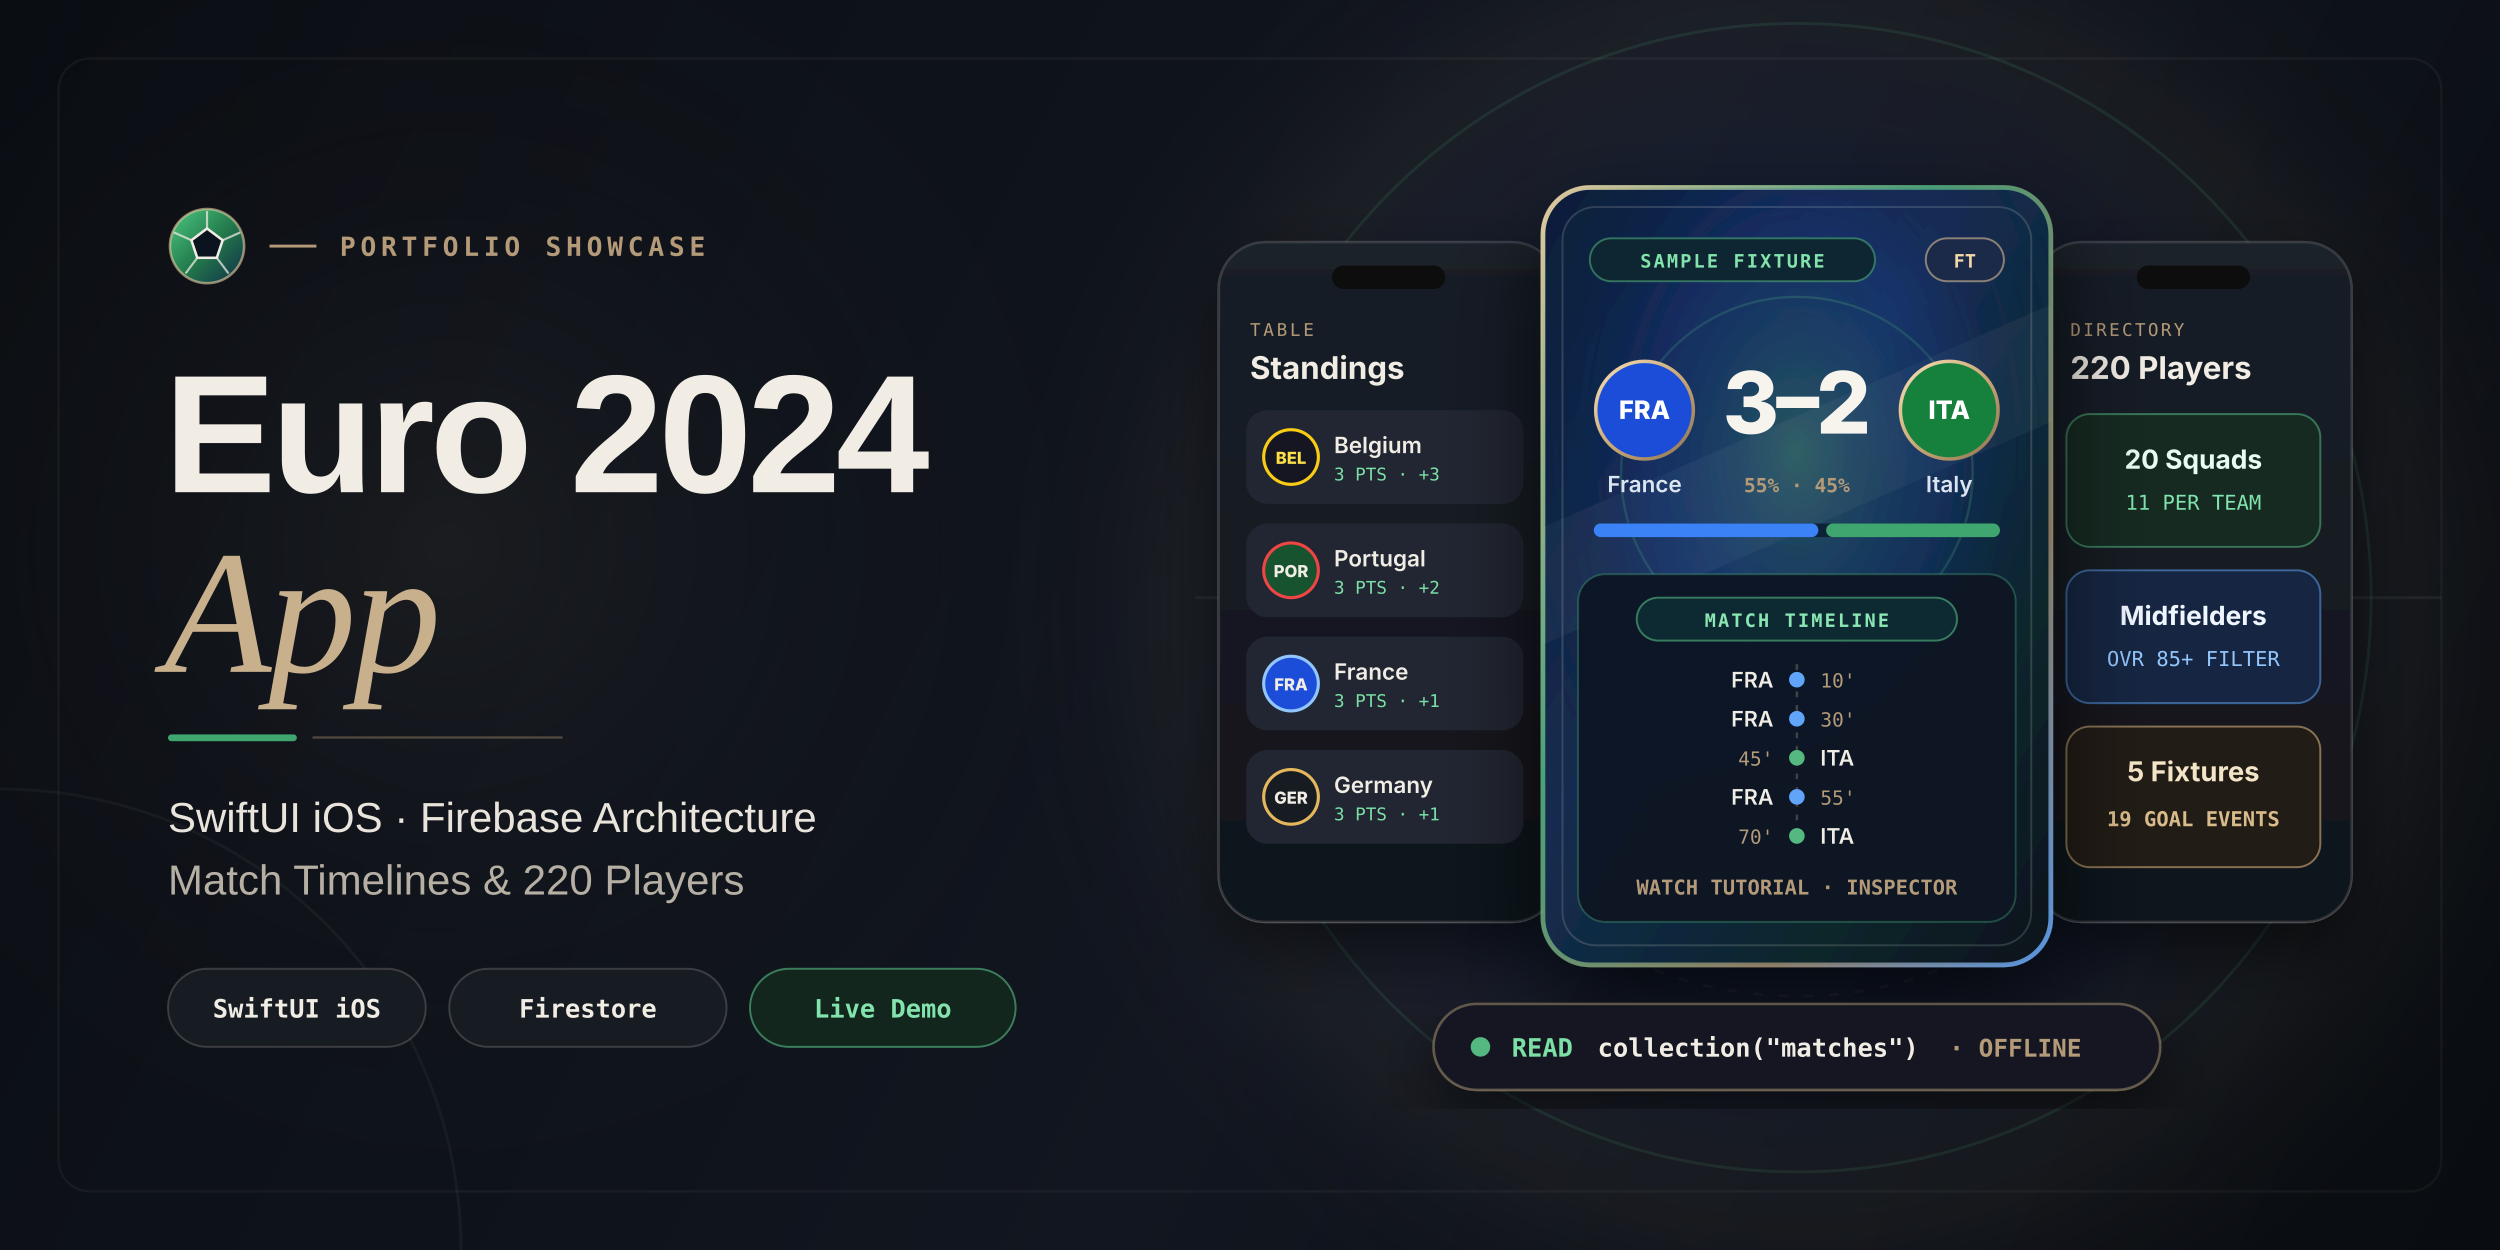
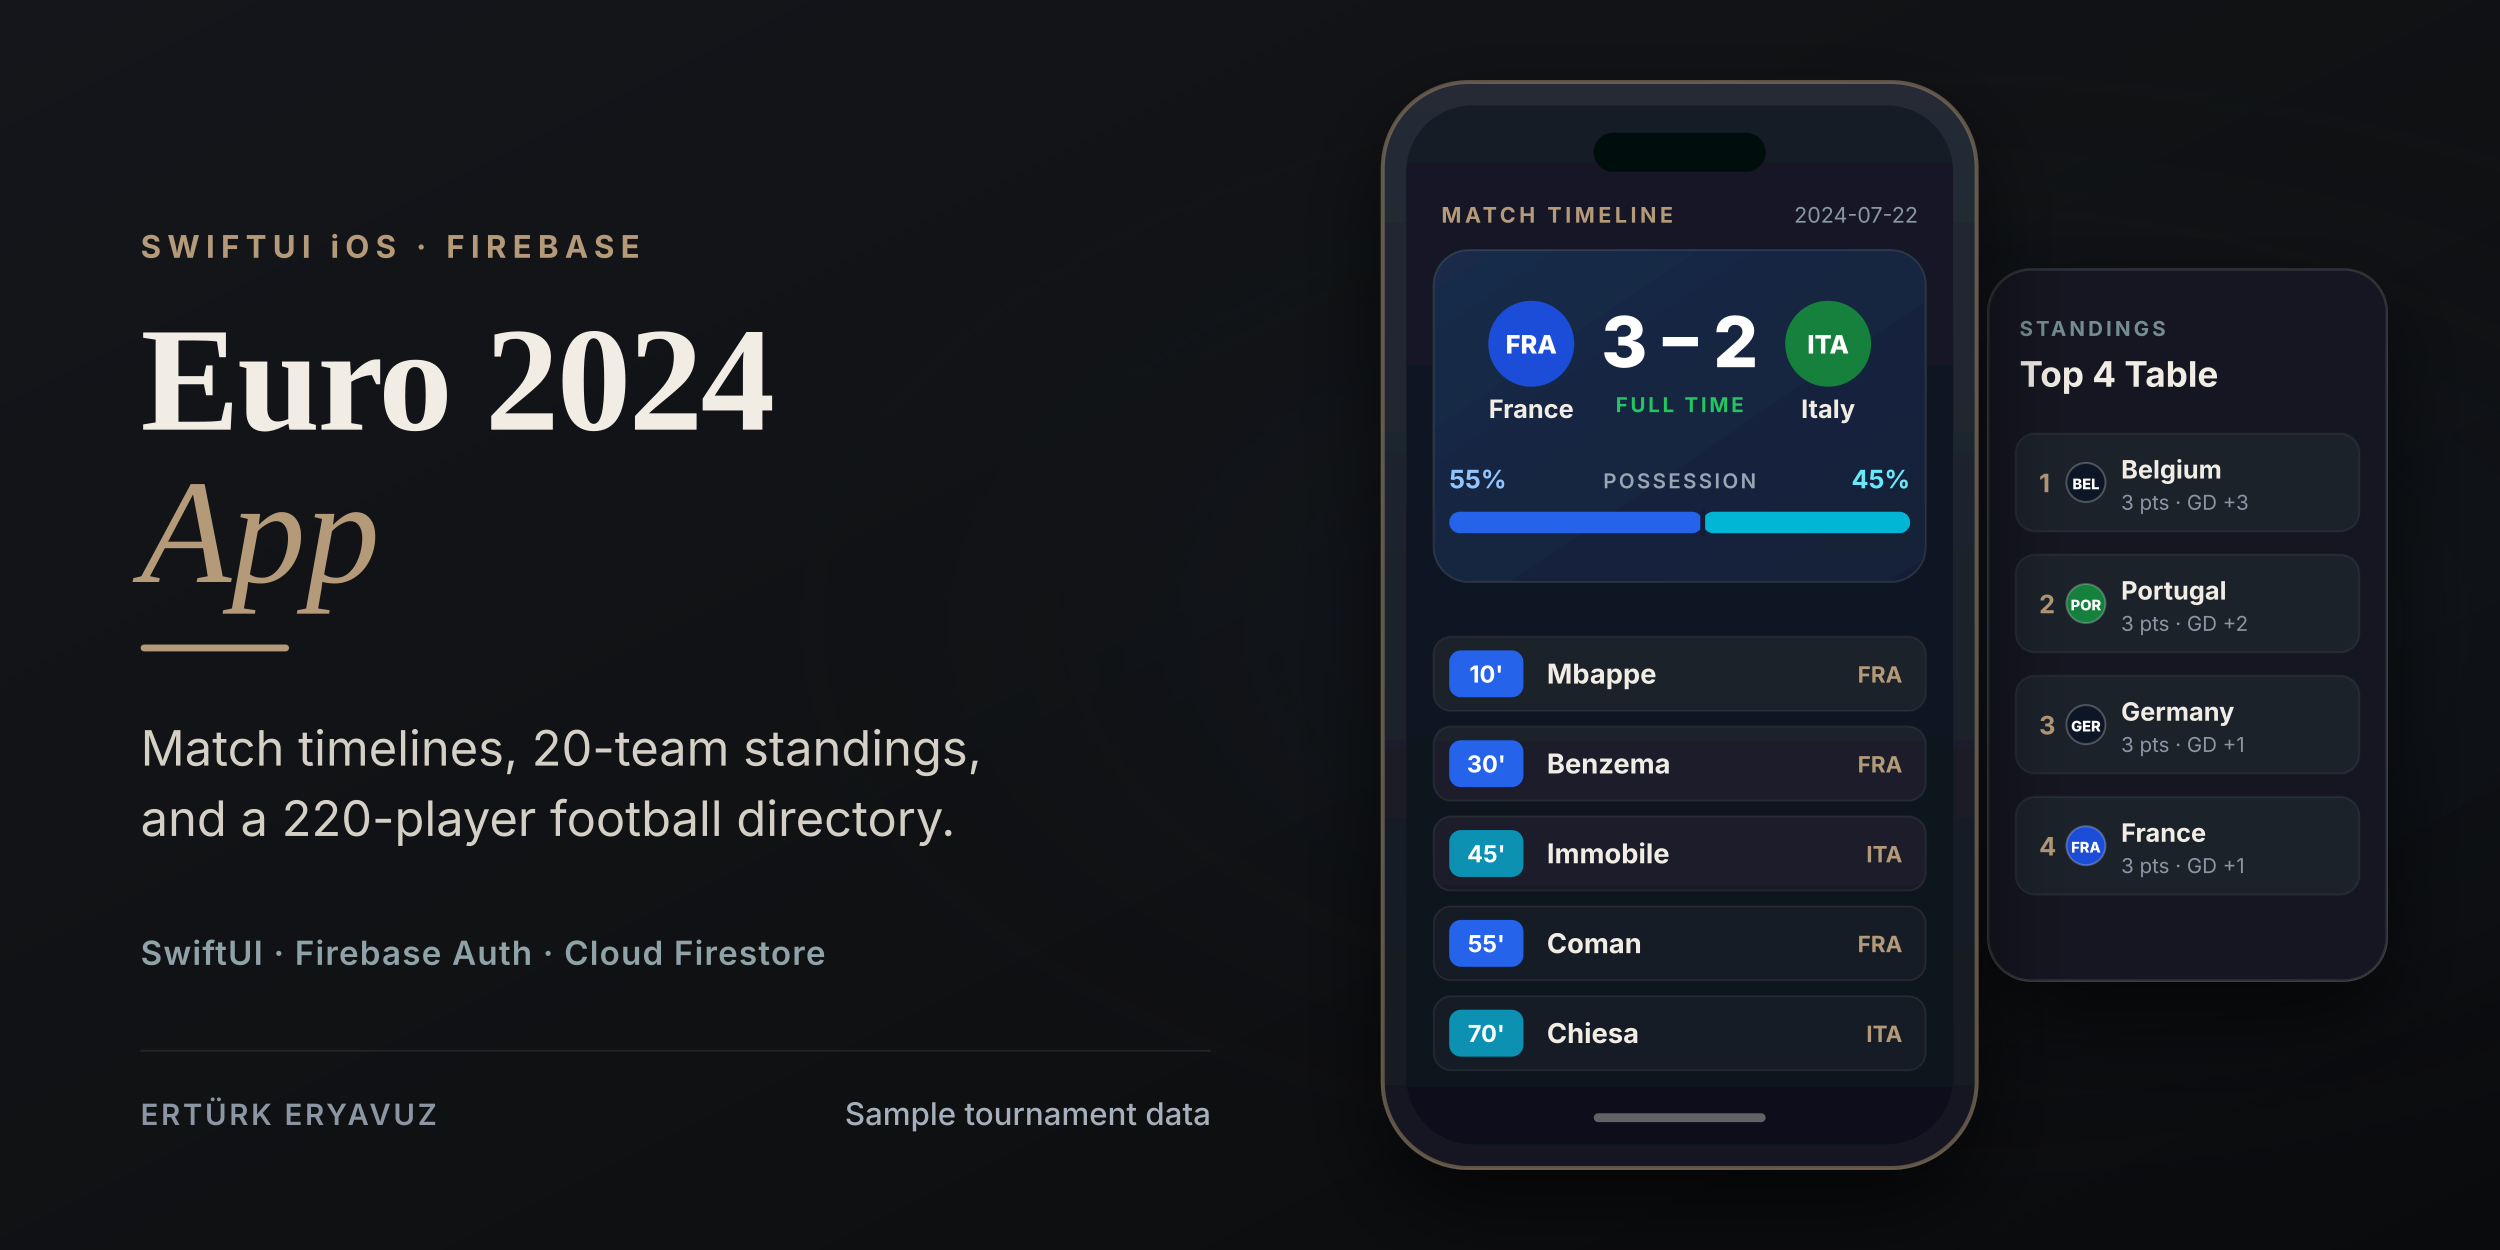
- <svg xmlns="http://www.w3.org/2000/svg" viewBox="0 0 1280 640" width="1280" height="640" fill="none">
+ <svg xmlns="http://www.w3.org/2000/svg" viewBox="0 0 1280 640" width="1280" height="640">
  <defs>
-     <linearGradient id="spBg" x1="0" y1="0" x2="1280" y2="640" gradientUnits="userSpaceOnUse">
-       <stop offset="0%" stop-color="#0A0D12" />
-       <stop offset="55%" stop-color="#111620" />
-       <stop offset="100%" stop-color="#090C10" />
+     <linearGradient id="spBg" x1="0" y1="0" x2="1" y2="1">
+       <stop offset="0%" stop-color="#14161B" />
+       <stop offset="55%" stop-color="#101113" />
+       <stop offset="100%" stop-color="#0A0B0D" />
    </linearGradient>
-     <radialGradient id="spPitchHalo" cx="920" cy="312" r="420" gradientUnits="userSpaceOnUse">
-       <stop offset="0%" stop-color="#2E8B57" stop-opacity="0.24" />
-       <stop offset="42%" stop-color="#1D4ED8" stop-opacity="0.12" />
-       <stop offset="76%" stop-color="#B49A78" stop-opacity="0.06" />
-       <stop offset="100%" stop-color="#0A0D12" stop-opacity="0" />
+     <radialGradient id="spGlow" cx="76%" cy="50%" r="48%">
+       <stop offset="0%" stop-color="#1E3A5F" stop-opacity="0.28" />
+       <stop offset="100%" stop-color="#101113" stop-opacity="0" />
    </radialGradient>
-     <radialGradient id="spLeftGlow" cx="230" cy="280" r="370" gradientUnits="userSpaceOnUse">
-       <stop offset="0%" stop-color="#B49A78" stop-opacity="0.08" />
-       <stop offset="100%" stop-color="#0A0D12" stop-opacity="0" />
-     </radialGradient>
-     <linearGradient id="spEmblemGrad" x1="0" y1="0" x2="1" y2="1">
-       <stop offset="0%" stop-color="#4CC983" />
-       <stop offset="52%" stop-color="#237A4B" />
-       <stop offset="100%" stop-color="#102C4A" />
+     <linearGradient id="spShell" x1="0" y1="0" x2="0" y2="1">
+       <stop offset="0%" stop-color="#252B36" />
+       <stop offset="100%" stop-color="#141820" />
    </linearGradient>
-     <linearGradient id="spCardBg" x1="0" y1="0" x2="1" y2="1">
-       <stop offset="0%" stop-color="#0D1E3A" />
-       <stop offset="42%" stop-color="#132B4F" />
-       <stop offset="76%" stop-color="#0D262B" />
-       <stop offset="100%" stop-color="#08121B" />
+     <linearGradient id="spScreen" x1="0" y1="0" x2="0" y2="1">
+       <stop offset="0%" stop-color="#131A28" />
+       <stop offset="100%" stop-color="#0D111A" />
    </linearGradient>
-     <linearGradient id="spCardBorder" x1="0" y1="0" x2="1" y2="1">
-       <stop offset="0%" stop-color="#EBD0A4" stop-opacity="0.96" />
-       <stop offset="38%" stop-color="#56B881" stop-opacity="0.84" />
-       <stop offset="72%" stop-color="#B49A78" stop-opacity="0.72" />
-       <stop offset="100%" stop-color="#60A5FA" stop-opacity="0.88" />
+     <linearGradient id="spBanner" x1="0" y1="0" x2="1" y2="1">
+       <stop offset="0%" stop-color="#1A2C4A" />
+       <stop offset="100%" stop-color="#121F36" />
    </linearGradient>
-     <radialGradient id="spCardCore" cx="0.5" cy="0.34" r="0.58">
-       <stop offset="0%" stop-color="#56B881" stop-opacity="0.32" />
-       <stop offset="50%" stop-color="#1D4ED8" stop-opacity="0.18" />
-       <stop offset="100%" stop-color="#08121B" stop-opacity="0" />
-     </radialGradient>
-     <linearGradient id="spGoldTrim" x1="0" y1="0" x2="1" y2="1">
-       <stop offset="0%" stop-color="#F6DFB5" />
-       <stop offset="52%" stop-color="#C9A875" />
-       <stop offset="100%" stop-color="#8C7352" />
-     </linearGradient>
-     <linearGradient id="spPhoneBg" x1="0" y1="0" x2="0" y2="1">
-       <stop offset="0%" stop-color="#1A2029" />
-       <stop offset="100%" stop-color="#10141B" />
-     </linearGradient>
-     <filter id="spShadowHeavy" x="-20%" y="-20%" width="140%" height="145%">
-       <feDropShadow dx="0" dy="22" stdDeviation="24" flood-color="#000000" flood-opacity="0.70" />
+     <filter id="spShadow" x="-18%" y="-10%" width="136%" height="130%">
+       <feDropShadow dx="0" dy="20" stdDeviation="24" flood-color="#000000" flood-opacity="0.65" />
    </filter>
-     <filter id="spShadowMed" x="-18%" y="-18%" width="136%" height="140%">
-       <feDropShadow dx="0" dy="14" stdDeviation="16" flood-color="#000000" flood-opacity="0.52" />
-     </filter>
-     <clipPath id="spCanvasClip">
-       <rect x="0" y="0" width="1280" height="640" />
-     </clipPath>
-     <clipPath id="spCardClip">
-       <rect x="790" y="96" width="260" height="398" rx="24" />
-     </clipPath>
  </defs>
-   <g clip-path="url(#spCanvasClip)">
-     <rect width="1280" height="640" fill="url(#spBg)" />
-     <rect width="1280" height="640" fill="url(#spPitchHalo)" />
-     <rect width="1280" height="640" fill="url(#spLeftGlow)" />
-     <g stroke="#F1EDE5" stroke-opacity="0.05" stroke-width="1.2">
-       <rect x="30" y="30" width="1220" height="580" rx="16" />
-     </g>
-     <g stroke="#56B881" stroke-opacity="0.12" stroke-width="1.5">
-       <circle cx="920" cy="306" r="294" />
-       <circle cx="920" cy="306" r="204" stroke="#B49A78" stroke-opacity="0.09" stroke-dasharray="5 8" />
-       <line x1="612" y1="306" x2="1250" y2="306" stroke="#F1EDE5" stroke-opacity="0.06" />
-       <circle cx="0" cy="640" r="236" stroke="#758D92" stroke-opacity="0.08" />
-     </g>
-     <g id="sp-editorial">
-       <circle cx="106" cy="126" r="19" fill="url(#spEmblemGrad)" stroke="#EBD0A4" stroke-opacity="0.6" stroke-width="1.3" />
-       <polygon points="106,117 114,123 111,132 101,132 98,123" fill="#0B131E" stroke="#F1EDE5" stroke-width="1.3" />
-       <g stroke="#F1EDE5" stroke-opacity="0.72" stroke-width="1.1">
-         <line x1="106" y1="117" x2="106" y2="108" />
-         <line x1="114" y1="123" x2="123" y2="119" />
-         <line x1="111" y1="132" x2="117" y2="140" />
-         <line x1="101" y1="132" x2="95" y2="140" />
-         <line x1="98" y1="123" x2="89" y2="119" />
-       </g>
-       <line x1="138" y1="126" x2="162" y2="126" stroke="#B49A78" stroke-width="1.5" />
-       <text x="174" y="131" fill="#B49A78" font-family="'SF Mono', 'Menlo', monospace" font-size="13.5" font-weight="600" letter-spacing="2.4">PORTFOLIO SHOWCASE</text>
-       <text x="84" y="252" fill="#F1EDE5" font-family="'SF Pro Display', -apple-system, 'Helvetica Neue', Arial, sans-serif" font-size="86" font-weight="700" letter-spacing="-2.4">Euro 2024</text>
-       <text x="84" y="344" fill="#C9B08C" font-family="'Iowan Old Style', 'Georgia', 'Times New Roman', serif" font-style="italic" font-size="90" font-weight="400" letter-spacing="-1.6">App</text>
-       <rect x="86" y="376" width="66" height="3.5" rx="1.75" fill="#3FA66F" />
-       <rect x="160" y="377" width="128" height="1.2" fill="#B49A78" fill-opacity="0.38" />
-       <text x="86" y="426" fill="#EAE5DC" font-family="'SF Pro Text', -apple-system, 'Helvetica Neue', Arial, sans-serif" font-size="21.5" font-weight="500">SwiftUI iOS · Firebase Architecture</text>
-       <text x="86" y="458" fill="#B5AFA4" font-family="'SF Pro Text', -apple-system, 'Helvetica Neue', Arial, sans-serif" font-size="21.5" font-weight="400">Match Timelines &amp; 220 Players</text>
-       <g transform="translate(86, 496)">
-         <rect x="0" y="0" width="132" height="40" rx="20" fill="#171C23" stroke="#F1EDE5" stroke-opacity="0.18" />
-         <text x="66" y="25" text-anchor="middle" fill="#F1EDE5" font-family="'SF Mono', monospace" font-size="13" font-weight="600">SwiftUI iOS</text>
-         <rect x="144" y="0" width="142" height="40" rx="20" fill="#171C23" stroke="#F1EDE5" stroke-opacity="0.18" />
-         <text x="215" y="25" text-anchor="middle" fill="#F1EDE5" font-family="'SF Mono', monospace" font-size="13" font-weight="600">Firestore</text>
-         <rect x="298" y="0" width="136" height="40" rx="20" fill="#12261D" stroke="#56B881" stroke-opacity="0.62" />
-         <text x="366" y="25" text-anchor="middle" fill="#82E3AC" font-family="'SF Mono', monospace" font-size="13" font-weight="700">Live Demo</text>
-       </g>
-     </g>
-     <g filter="url(#spShadowMed)" transform="translate(624, 124)">
-       <rect x="0" y="0" width="174" height="348" rx="24" fill="url(#spPhoneBg)" stroke="#F1EDE5" stroke-opacity="0.14" stroke-width="1.3" />
-       <rect x="58" y="12" width="58" height="12" rx="6" fill="#090B0E" />
-       <text x="16" y="48" fill="#B49A78" font-family="'SF Mono', monospace" font-size="9" letter-spacing="1.4">TABLE</text>
-       <text x="16" y="70" fill="#F1EDE5" font-family="'SF Pro Display', sans-serif" font-size="16" font-weight="700">Standings</text>
-       <g transform="translate(14, 86)">
-         <rect x="0" y="0" width="142" height="48" rx="11" fill="#202631" />
-         <circle cx="23" cy="24" r="14" fill="#161922" stroke="#FACC15" stroke-width="1.6" />
-         <text x="23" y="27.5" text-anchor="middle" fill="#FDE047" font-family="'SF Pro Display', sans-serif" font-size="8.5" font-weight="800">BEL</text>
-         <text x="45" y="22" fill="#F1EDE5" font-family="'SF Pro Text', sans-serif" font-size="11.5" font-weight="600">Belgium</text>
-         <text x="45" y="36" fill="#7CE0A6" font-family="'SF Mono', monospace" font-size="9">3 PTS · +3</text>
-       </g>
-       <g transform="translate(14, 144)">
-         <rect x="0" y="0" width="142" height="48" rx="11" fill="#202631" />
-         <circle cx="23" cy="24" r="14" fill="#14532D" stroke="#EF4444" stroke-width="1.6" />
-         <text x="23" y="27.5" text-anchor="middle" fill="#F1EDE5" font-family="'SF Pro Display', sans-serif" font-size="8.5" font-weight="800">POR</text>
-         <text x="45" y="22" fill="#F1EDE5" font-family="'SF Pro Text', sans-serif" font-size="11.5" font-weight="600">Portugal</text>
-         <text x="45" y="36" fill="#7CE0A6" font-family="'SF Mono', monospace" font-size="9">3 PTS · +2</text>
-       </g>
-       <g transform="translate(14, 202)">
-         <rect x="0" y="0" width="142" height="48" rx="11" fill="#202631" />
-         <circle cx="23" cy="24" r="14" fill="#1D4ED8" stroke="#93C5FD" stroke-width="1.6" />
-         <text x="23" y="27.5" text-anchor="middle" fill="#F1EDE5" font-family="'SF Pro Display', sans-serif" font-size="8.5" font-weight="800">FRA</text>
-         <text x="45" y="22" fill="#F1EDE5" font-family="'SF Pro Text', sans-serif" font-size="11.5" font-weight="600">France</text>
-         <text x="45" y="36" fill="#7CE0A6" font-family="'SF Mono', monospace" font-size="9">3 PTS · +1</text>
-       </g>
-       <g transform="translate(14, 260)">
-         <rect x="0" y="0" width="142" height="48" rx="11" fill="#202631" />
-         <circle cx="23" cy="24" r="14" fill="#181C24" stroke="#E5B75B" stroke-width="1.6" />
-         <text x="23" y="27.5" text-anchor="middle" fill="#F1EDE5" font-family="'SF Pro Display', sans-serif" font-size="8.5" font-weight="800">GER</text>
-         <text x="45" y="22" fill="#F1EDE5" font-family="'SF Pro Text', sans-serif" font-size="11.5" font-weight="600">Germany</text>
-         <text x="45" y="36" fill="#7CE0A6" font-family="'SF Mono', monospace" font-size="9">3 PTS · +1</text>
-       </g>
-     </g>
-     <g filter="url(#spShadowMed)" transform="translate(1042, 124)">
-       <rect x="0" y="0" width="162" height="348" rx="24" fill="url(#spPhoneBg)" stroke="#F1EDE5" stroke-opacity="0.14" stroke-width="1.3" />
-       <rect x="52" y="12" width="58" height="12" rx="6" fill="#090B0E" />
-       <text x="18" y="48" fill="#B49A78" font-family="'SF Mono', monospace" font-size="9" letter-spacing="1.2">DIRECTORY</text>
-       <text x="18" y="70" fill="#F1EDE5" font-family="'SF Pro Display', sans-serif" font-size="16" font-weight="700">220 Players</text>
-       <rect x="16" y="88" width="130" height="68" rx="12" fill="#142C24" stroke="#56B881" stroke-opacity="0.54" />
-       <text x="81" y="116" text-anchor="middle" fill="#EAFBF1" font-family="'SF Pro Display', sans-serif" font-size="13.5" font-weight="700">20 Squads</text>
-       <text x="81" y="137" text-anchor="middle" fill="#82E3AC" font-family="'SF Mono', monospace" font-size="10.5">11 PER TEAM</text>
-       <rect x="16" y="168" width="130" height="68" rx="12" fill="#172742" stroke="#60A5FA" stroke-opacity="0.52" />
-       <text x="81" y="196" text-anchor="middle" fill="#EFF6FF" font-family="'SF Pro Display', sans-serif" font-size="13.5" font-weight="700">Midfielders</text>
-       <text x="81" y="217" text-anchor="middle" fill="#93C5FD" font-family="'SF Mono', monospace" font-size="10.5">OVR 85+ FILTER</text>
-       <rect x="16" y="248" width="130" height="72" rx="12" fill="#231D15" stroke="#C9A875" stroke-opacity="0.62" />
-       <text x="81" y="276" text-anchor="middle" fill="#F5E5C8" font-family="'SF Pro Display', sans-serif" font-size="14" font-weight="700">5 Fixtures</text>
-       <text x="81" y="299" text-anchor="middle" fill="#D9BC8B" font-family="'SF Mono', monospace" font-size="10.5" font-weight="700">19 GOAL EVENTS</text>
-     </g>
-     <g filter="url(#spShadowHeavy)">
-       <rect x="790" y="96" width="260" height="398" rx="24" fill="url(#spCardBg)" stroke="url(#spCardBorder)" stroke-width="2.4" />
-       <g clip-path="url(#spCardClip)">
-         <rect x="790" y="96" width="260" height="398" fill="url(#spCardCore)" />
-         <path d="M790 270 L1050 156 L1050 216 L790 330 Z" fill="#FFFFFF" fill-opacity="0.04" />
-         <circle cx="920" cy="242" r="90" stroke="#56B881" stroke-opacity="0.22" stroke-width="1.2" />
-         <rect x="800" y="106" width="240" height="378" rx="17" stroke="#F1EDE5" stroke-opacity="0.16" stroke-width="1" />
-         <rect x="814" y="122" width="146" height="22" rx="11" fill="#0E2832" stroke="#56B881" stroke-opacity="0.52" />
-         <text x="887" y="137" text-anchor="middle" fill="#82E3AC" font-family="'SF Mono', monospace" font-size="9.5" font-weight="700" letter-spacing="1.1">SAMPLE FIXTURE</text>
-         <rect x="986" y="122" width="40" height="22" rx="11" fill="#1C2C49" stroke="#E8C99B" stroke-opacity="0.55" />
-         <text x="1006" y="137" text-anchor="middle" fill="#F4D7A7" font-family="'SF Mono', monospace" font-size="9.5" font-weight="700">FT</text>
-         <g transform="translate(0, 174)">
-           <circle cx="842" cy="36" r="25" fill="#1D4ED8" stroke="url(#spGoldTrim)" stroke-width="1.8" />
-           <text x="842" y="40.5" text-anchor="middle" fill="#FFFFFF" font-family="'SF Pro Display', sans-serif" font-size="13" font-weight="800">FRA</text>
-           <text x="842" y="78" text-anchor="middle" fill="#DCE4F0" font-family="'SF Pro Text', sans-serif" font-size="11.5" font-weight="600">France</text>
-           <text x="920" y="48" text-anchor="middle" fill="#F7F4EE" font-family="'SF Pro Display', -apple-system, sans-serif" font-size="44" font-weight="800" letter-spacing="-1.5">3–2</text>
-           <text x="920" y="78" text-anchor="middle" fill="#B49A78" font-family="'SF Mono', monospace" font-size="10" font-weight="600">55% · 45%</text>
-           <circle cx="998" cy="36" r="25" fill="#15803D" stroke="url(#spGoldTrim)" stroke-width="1.8" />
-           <text x="998" y="40.5" text-anchor="middle" fill="#FFFFFF" font-family="'SF Pro Display', sans-serif" font-size="13" font-weight="800">ITA</text>
-           <text x="998" y="78" text-anchor="middle" fill="#DCE4F0" font-family="'SF Pro Text', sans-serif" font-size="11.5" font-weight="600">Italy</text>
-         </g>
-         <g transform="translate(816, 268)">
-           <rect x="0" y="0" width="208" height="7" rx="3.5" fill="#102338" />
-           <rect x="0" y="0" width="115" height="7" rx="3.5" fill="#3B82F6" />
-           <rect x="119" y="0" width="89" height="7" rx="3.5" fill="#3FA66F" />
-         </g>
-         <rect x="808" y="294" width="224" height="178" rx="14" fill="#081322" fill-opacity="0.92" stroke="#56B881" stroke-opacity="0.34" />
-         <rect x="838" y="306" width="164" height="22" rx="11" fill="#112C33" stroke="#56B881" stroke-opacity="0.60" />
-         <text x="920" y="321" text-anchor="middle" fill="#8AE6B2" font-family="'SF Mono', monospace" font-size="9.5" font-weight="700" letter-spacing="1.1">MATCH TIMELINE</text>
-         <line x1="920" y1="340" x2="920" y2="432" stroke="#B49A78" stroke-opacity="0.34" stroke-width="1.3" stroke-dasharray="3 4" />
-         <circle cx="920" cy="348" r="4" fill="#60A5FA" />
-         <text x="908" y="352" text-anchor="end" fill="#F1EDE5" font-family="'SF Pro Text', sans-serif" font-size="11" font-weight="600">FRA</text>
-         <text x="932" y="352" fill="#B49A78" font-family="'SF Mono', monospace" font-size="10">10'</text>
-         <circle cx="920" cy="368" r="4" fill="#60A5FA" />
-         <text x="908" y="372" text-anchor="end" fill="#F1EDE5" font-family="'SF Pro Text', sans-serif" font-size="11" font-weight="600">FRA</text>
-         <text x="932" y="372" fill="#B49A78" font-family="'SF Mono', monospace" font-size="10">30'</text>
-         <circle cx="920" cy="388" r="4" fill="#56B881" />
-         <text x="908" y="392" text-anchor="end" fill="#B49A78" font-family="'SF Mono', monospace" font-size="10">45'</text>
-         <text x="932" y="392" fill="#F1EDE5" font-family="'SF Pro Text', sans-serif" font-size="11" font-weight="600">ITA</text>
-         <circle cx="920" cy="408" r="4" fill="#60A5FA" />
-         <text x="908" y="412" text-anchor="end" fill="#F1EDE5" font-family="'SF Pro Text', sans-serif" font-size="11" font-weight="600">FRA</text>
-         <text x="932" y="412" fill="#B49A78" font-family="'SF Mono', monospace" font-size="10">55'</text>
-         <circle cx="920" cy="428" r="4" fill="#56B881" />
-         <text x="908" y="432" text-anchor="end" fill="#B49A78" font-family="'SF Mono', monospace" font-size="10">70'</text>
-         <text x="932" y="432" fill="#F1EDE5" font-family="'SF Pro Text', sans-serif" font-size="11" font-weight="600">ITA</text>
-         <text x="920" y="458" text-anchor="middle" fill="#B49A78" font-family="'SF Mono', monospace" font-size="10.5" font-weight="600">WATCH TUTORIAL · INSPECTOR</text>
-       </g>
-     </g>
-     <g filter="url(#spShadowMed)" transform="translate(734, 514)">
-       <rect x="0" y="0" width="372" height="44" rx="22" fill="#141921" stroke="#B49A78" stroke-opacity="0.48" stroke-width="1.3" />
-       <circle cx="24" cy="22" r="5" fill="#56B881" />
-       <text x="40" y="27" fill="#7CE0A6" font-family="'SF Mono', monospace" font-size="13" font-weight="700">READ</text>
-       <text x="84" y="27" fill="#F1EDE5" font-family="'SF Mono', monospace" font-size="13" font-weight="600">collection("matches")</text>
-       <text x="264" y="27" fill="#B49A78" font-family="'SF Mono', monospace" font-size="12.5" font-weight="700">· OFFLINE</text>
-     </g>
+   <rect width="1280" height="640" fill="url(#spBg)" />
+   <rect width="1280" height="640" fill="url(#spGlow)" />
+   <g>
+     <text x="72" y="132" font-family="-apple-system, BlinkMacSystemFont, 'SF Pro Text', 'Segoe UI', sans-serif" font-size="16" font-weight="700" letter-spacing="3.2" fill="#B49A78">SWIFTUI iOS · FIREBASE</text>
+     <text x="72" y="220" font-family="Georgia, 'Times New Roman', serif" font-size="76" font-weight="700" fill="#F1EDE5" letter-spacing="-1.2">Euro 2024</text>
+     <text x="72" y="298" font-family="Georgia, 'Times New Roman', serif" font-size="76" font-style="italic" font-weight="400" fill="#B49A78">App</text>
+     <rect x="72" y="330" width="76" height="3.5" rx="1.75" fill="#B49A78" />
+     <text x="72" y="392" font-family="-apple-system, BlinkMacSystemFont, 'SF Pro Text', 'Segoe UI', sans-serif" font-size="25" font-weight="400" fill="#D5D0C6">Match timelines, 20-team standings,</text>
+     <text x="72" y="428" font-family="-apple-system, BlinkMacSystemFont, 'SF Pro Text', 'Segoe UI', sans-serif" font-size="25" font-weight="400" fill="#D5D0C6">and a 220-player football directory.</text>
+     <text x="72" y="494" font-family="-apple-system, BlinkMacSystemFont, 'SF Pro Text', sans-serif" font-size="17" font-weight="600" letter-spacing="0.6" fill="#8EA2A8">SwiftUI  ·  Firebase Auth  ·  Cloud Firestore</text>
+     <line x1="72" y1="538" x2="620" y2="538" stroke="rgba(255,255,255,0.08)" stroke-width="1" />
+     <text x="72" y="576" font-family="-apple-system, BlinkMacSystemFont, 'SF Pro Text', sans-serif" font-size="15" font-weight="600" letter-spacing="1.4" fill="#8C96A3">ERTÜRK ERYAVUZ</text>
+     <text x="620" y="576" text-anchor="end" font-family="-apple-system, BlinkMacSystemFont, 'SF Pro Text', sans-serif" font-size="16" font-weight="500" fill="#A6B0BC">Sample tournament data</text>
+   </g>
+   <g filter="url(#spShadow)">
+     <rect x="1018" y="138" width="204" height="364" rx="22" fill="#141923" stroke="rgba(255,255,255,0.11)" stroke-width="1.2" />
+     <text x="1034" y="172" font-family="-apple-system, BlinkMacSystemFont, 'SF Pro Text', sans-serif" font-size="10.5" font-weight="700" letter-spacing="1.6" fill="#758D92">STANDINGS</text>
+     <text x="1034" y="198" font-family="-apple-system, BlinkMacSystemFont, 'SF Pro Display', sans-serif" font-size="18" font-weight="700" fill="#F1EDE5">Top 4 Table</text>
+     <rect x="1032" y="222" width="176" height="50" rx="10" fill="rgba(255,255,255,0.04)" stroke="rgba(255,255,255,0.06)" stroke-width="1" />
+     <text x="1044" y="252" font-family="-apple-system, BlinkMacSystemFont, 'SF Pro Display', sans-serif" font-size="13" font-weight="700" fill="#B49A78">1</text>
+     <circle cx="1068" cy="247" r="10" fill="#111827" stroke="rgba(255,255,255,0.24)" stroke-width="1" />
+     <text x="1068" y="250.5" text-anchor="middle" font-family="-apple-system, BlinkMacSystemFont, 'SF Pro Text', sans-serif" font-size="7.5" font-weight="800" fill="#FFFFFF">BEL</text>
+     <text x="1086" y="245" font-family="-apple-system, BlinkMacSystemFont, 'SF Pro Text', sans-serif" font-size="13" font-weight="650" fill="#F1EDE5">Belgium</text>
+     <text x="1086" y="261" font-family="-apple-system, BlinkMacSystemFont, 'SF Pro Text', sans-serif" font-size="10.5" fill="#8C96A3">3 pts · GD +3</text>
+     <rect x="1032" y="284" width="176" height="50" rx="10" fill="rgba(255,255,255,0.04)" stroke="rgba(255,255,255,0.06)" stroke-width="1" />
+     <text x="1044" y="314" font-family="-apple-system, BlinkMacSystemFont, 'SF Pro Display', sans-serif" font-size="13" font-weight="700" fill="#B49A78">2</text>
+     <circle cx="1068" cy="309" r="10" fill="#15803d" stroke="rgba(255,255,255,0.24)" stroke-width="1" />
+     <text x="1068" y="312.5" text-anchor="middle" font-family="-apple-system, BlinkMacSystemFont, 'SF Pro Text', sans-serif" font-size="7.5" font-weight="800" fill="#FFFFFF">POR</text>
+     <text x="1086" y="307" font-family="-apple-system, BlinkMacSystemFont, 'SF Pro Text', sans-serif" font-size="13" font-weight="650" fill="#F1EDE5">Portugal</text>
+     <text x="1086" y="323" font-family="-apple-system, BlinkMacSystemFont, 'SF Pro Text', sans-serif" font-size="10.5" fill="#8C96A3">3 pts · GD +2</text>
+     <rect x="1032" y="346" width="176" height="50" rx="10" fill="rgba(255,255,255,0.04)" stroke="rgba(255,255,255,0.06)" stroke-width="1" />
+     <text x="1044" y="376" font-family="-apple-system, BlinkMacSystemFont, 'SF Pro Display', sans-serif" font-size="13" font-weight="700" fill="#B49A78">3</text>
+     <circle cx="1068" cy="371" r="10" fill="#111827" stroke="rgba(255,255,255,0.24)" stroke-width="1" />
+     <text x="1068" y="374.5" text-anchor="middle" font-family="-apple-system, BlinkMacSystemFont, 'SF Pro Text', sans-serif" font-size="7.5" font-weight="800" fill="#FFFFFF">GER</text>
+     <text x="1086" y="369" font-family="-apple-system, BlinkMacSystemFont, 'SF Pro Text', sans-serif" font-size="13" font-weight="650" fill="#F1EDE5">Germany</text>
+     <text x="1086" y="385" font-family="-apple-system, BlinkMacSystemFont, 'SF Pro Text', sans-serif" font-size="10.5" fill="#8C96A3">3 pts · GD +1</text>
+     <rect x="1032" y="408" width="176" height="50" rx="10" fill="rgba(255,255,255,0.04)" stroke="rgba(255,255,255,0.06)" stroke-width="1" />
+     <text x="1044" y="438" font-family="-apple-system, BlinkMacSystemFont, 'SF Pro Display', sans-serif" font-size="13" font-weight="700" fill="#B49A78">4</text>
+     <circle cx="1068" cy="433" r="10" fill="#1d4ed8" stroke="rgba(255,255,255,0.24)" stroke-width="1" />
+     <text x="1068" y="436.5" text-anchor="middle" font-family="-apple-system, BlinkMacSystemFont, 'SF Pro Text', sans-serif" font-size="7.5" font-weight="800" fill="#FFFFFF">FRA</text>
+     <text x="1086" y="431" font-family="-apple-system, BlinkMacSystemFont, 'SF Pro Text', sans-serif" font-size="13" font-weight="650" fill="#F1EDE5">France</text>
+     <text x="1086" y="447" font-family="-apple-system, BlinkMacSystemFont, 'SF Pro Text', sans-serif" font-size="10.5" fill="#8C96A3">3 pts · GD +1</text>
+   </g>
+   <g filter="url(#spShadow)">
+     <rect x="708" y="42" width="304" height="556" rx="44" fill="url(#spShell)" stroke="rgba(180,154,120,0.45)" stroke-width="2" />
+     <rect x="720" y="54" width="280" height="532" rx="34" fill="url(#spScreen)" />
+     <rect x="816" y="68" width="88" height="20" rx="10" fill="#06070A" />
+     <text x="738" y="114" font-family="-apple-system, BlinkMacSystemFont, 'SF Pro Text', sans-serif" font-size="11" font-weight="700" letter-spacing="1.8" fill="#B49A78">MATCH TIMELINE</text>
+     <text x="982" y="114" text-anchor="end" font-family="-apple-system, BlinkMacSystemFont, 'SF Mono', monospace" font-size="11" fill="#8C96A3">2024-07-22</text>
+     <rect x="734" y="128" width="252" height="170" rx="18" fill="url(#spBanner)" stroke="rgba(255,255,255,0.10)" stroke-width="1" />
+     <circle cx="784" cy="176" r="22" fill="#1d4ed8" />
+     <text x="784" y="181" text-anchor="middle" font-family="-apple-system, BlinkMacSystemFont, 'SF Pro Display', sans-serif" font-size="13" font-weight="800" fill="#FFFFFF">FRA</text>
+     <text x="784" y="214" text-anchor="middle" font-family="-apple-system, BlinkMacSystemFont, 'SF Pro Text', sans-serif" font-size="13" font-weight="650" fill="#F1EDE5">France</text>
+     <text x="860" y="188" text-anchor="middle" font-family="-apple-system, BlinkMacSystemFont, 'SF Pro Display', sans-serif" font-size="36" font-weight="800" fill="#FFFFFF">3 – 2</text>
+     <text x="860" y="211" text-anchor="middle" font-family="-apple-system, BlinkMacSystemFont, 'SF Pro Text', sans-serif" font-size="10.5" font-weight="700" letter-spacing="1.4" fill="#22C55E">FULL TIME</text>
+     <circle cx="936" cy="176" r="22" fill="#15803d" />
+     <text x="936" y="181" text-anchor="middle" font-family="-apple-system, BlinkMacSystemFont, 'SF Pro Display', sans-serif" font-size="13" font-weight="800" fill="#FFFFFF">ITA</text>
+     <text x="936" y="214" text-anchor="middle" font-family="-apple-system, BlinkMacSystemFont, 'SF Pro Text', sans-serif" font-size="13" font-weight="650" fill="#F1EDE5">Italy</text>
+     <text x="742" y="250" font-family="-apple-system, BlinkMacSystemFont, 'SF Pro Display', sans-serif" font-size="13" font-weight="700" fill="#93C5FD">55%</text>
+     <text x="860" y="250" text-anchor="middle" font-family="-apple-system, BlinkMacSystemFont, 'SF Pro Text', sans-serif" font-size="10.5" font-weight="600" letter-spacing="1.2" fill="#9AA5B1">POSSESSION</text>
+     <text x="978" y="250" text-anchor="end" font-family="-apple-system, BlinkMacSystemFont, 'SF Pro Display', sans-serif" font-size="13" font-weight="700" fill="#67E8F9">45%</text>
+     <rect x="742" y="262" width="129.8" height="11" rx="5.5" fill="#2563EB" />
+     <rect x="871.8" y="262" width="106.2" height="11" rx="5.5" fill="#06B6D4" />
+     <line x1="871.8" y1="260" x2="871.8" y2="275" stroke="#131F36" stroke-width="2.5" />
+     <rect x="734" y="326" width="252" height="38" rx="9" fill="rgba(255,255,255,0.048)" stroke="rgba(255,255,255,0.07)" stroke-width="1" />
+     <rect x="742" y="333" width="38" height="24" rx="6" fill="#2563EB" />
+     <text x="761" y="349.5" text-anchor="middle" font-family="-apple-system, BlinkMacSystemFont, 'SF Mono', monospace" font-size="12" font-weight="700" fill="#FFFFFF">10'</text>
+     <text x="792" y="350" font-family="-apple-system, BlinkMacSystemFont, 'SF Pro Text', sans-serif" font-size="14" font-weight="650" fill="#F1EDE5">Mbappe</text>
+     <text x="974" y="349.5" text-anchor="end" font-family="-apple-system, BlinkMacSystemFont, 'SF Pro Text', sans-serif" font-size="11.5" font-weight="700" fill="#B49A78">FRA</text>
+     <rect x="734" y="372" width="252" height="38" rx="9" fill="rgba(255,255,255,0.048)" stroke="rgba(255,255,255,0.07)" stroke-width="1" />
+     <rect x="742" y="379" width="38" height="24" rx="6" fill="#2563EB" />
+     <text x="761" y="395.5" text-anchor="middle" font-family="-apple-system, BlinkMacSystemFont, 'SF Mono', monospace" font-size="12" font-weight="700" fill="#FFFFFF">30'</text>
+     <text x="792" y="396" font-family="-apple-system, BlinkMacSystemFont, 'SF Pro Text', sans-serif" font-size="14" font-weight="650" fill="#F1EDE5">Benzema</text>
+     <text x="974" y="395.5" text-anchor="end" font-family="-apple-system, BlinkMacSystemFont, 'SF Pro Text', sans-serif" font-size="11.5" font-weight="700" fill="#B49A78">FRA</text>
+     <rect x="734" y="418" width="252" height="38" rx="9" fill="rgba(255,255,255,0.048)" stroke="rgba(255,255,255,0.07)" stroke-width="1" />
+     <rect x="742" y="425" width="38" height="24" rx="6" fill="#0891B2" />
+     <text x="761" y="441.5" text-anchor="middle" font-family="-apple-system, BlinkMacSystemFont, 'SF Mono', monospace" font-size="12" font-weight="700" fill="#FFFFFF">45'</text>
+     <text x="792" y="442" font-family="-apple-system, BlinkMacSystemFont, 'SF Pro Text', sans-serif" font-size="14" font-weight="650" fill="#F1EDE5">Immobile</text>
+     <text x="974" y="441.5" text-anchor="end" font-family="-apple-system, BlinkMacSystemFont, 'SF Pro Text', sans-serif" font-size="11.5" font-weight="700" fill="#B49A78">ITA</text>
+     <rect x="734" y="464" width="252" height="38" rx="9" fill="rgba(255,255,255,0.048)" stroke="rgba(255,255,255,0.07)" stroke-width="1" />
+     <rect x="742" y="471" width="38" height="24" rx="6" fill="#2563EB" />
+     <text x="761" y="487.5" text-anchor="middle" font-family="-apple-system, BlinkMacSystemFont, 'SF Mono', monospace" font-size="12" font-weight="700" fill="#FFFFFF">55'</text>
+     <text x="792" y="488" font-family="-apple-system, BlinkMacSystemFont, 'SF Pro Text', sans-serif" font-size="14" font-weight="650" fill="#F1EDE5">Coman</text>
+     <text x="974" y="487.5" text-anchor="end" font-family="-apple-system, BlinkMacSystemFont, 'SF Pro Text', sans-serif" font-size="11.5" font-weight="700" fill="#B49A78">FRA</text>
+     <rect x="734" y="510" width="252" height="38" rx="9" fill="rgba(255,255,255,0.048)" stroke="rgba(255,255,255,0.07)" stroke-width="1" />
+     <rect x="742" y="517" width="38" height="24" rx="6" fill="#0891B2" />
+     <text x="761" y="533.5" text-anchor="middle" font-family="-apple-system, BlinkMacSystemFont, 'SF Mono', monospace" font-size="12" font-weight="700" fill="#FFFFFF">70'</text>
+     <text x="792" y="534" font-family="-apple-system, BlinkMacSystemFont, 'SF Pro Text', sans-serif" font-size="14" font-weight="650" fill="#F1EDE5">Chiesa</text>
+     <text x="974" y="533.5" text-anchor="end" font-family="-apple-system, BlinkMacSystemFont, 'SF Pro Text', sans-serif" font-size="11.5" font-weight="700" fill="#B49A78">ITA</text>
+     <rect x="816" y="570" width="88" height="4.5" rx="2.25" fill="rgba(255,255,255,0.34)" />
  </g>
</svg>
